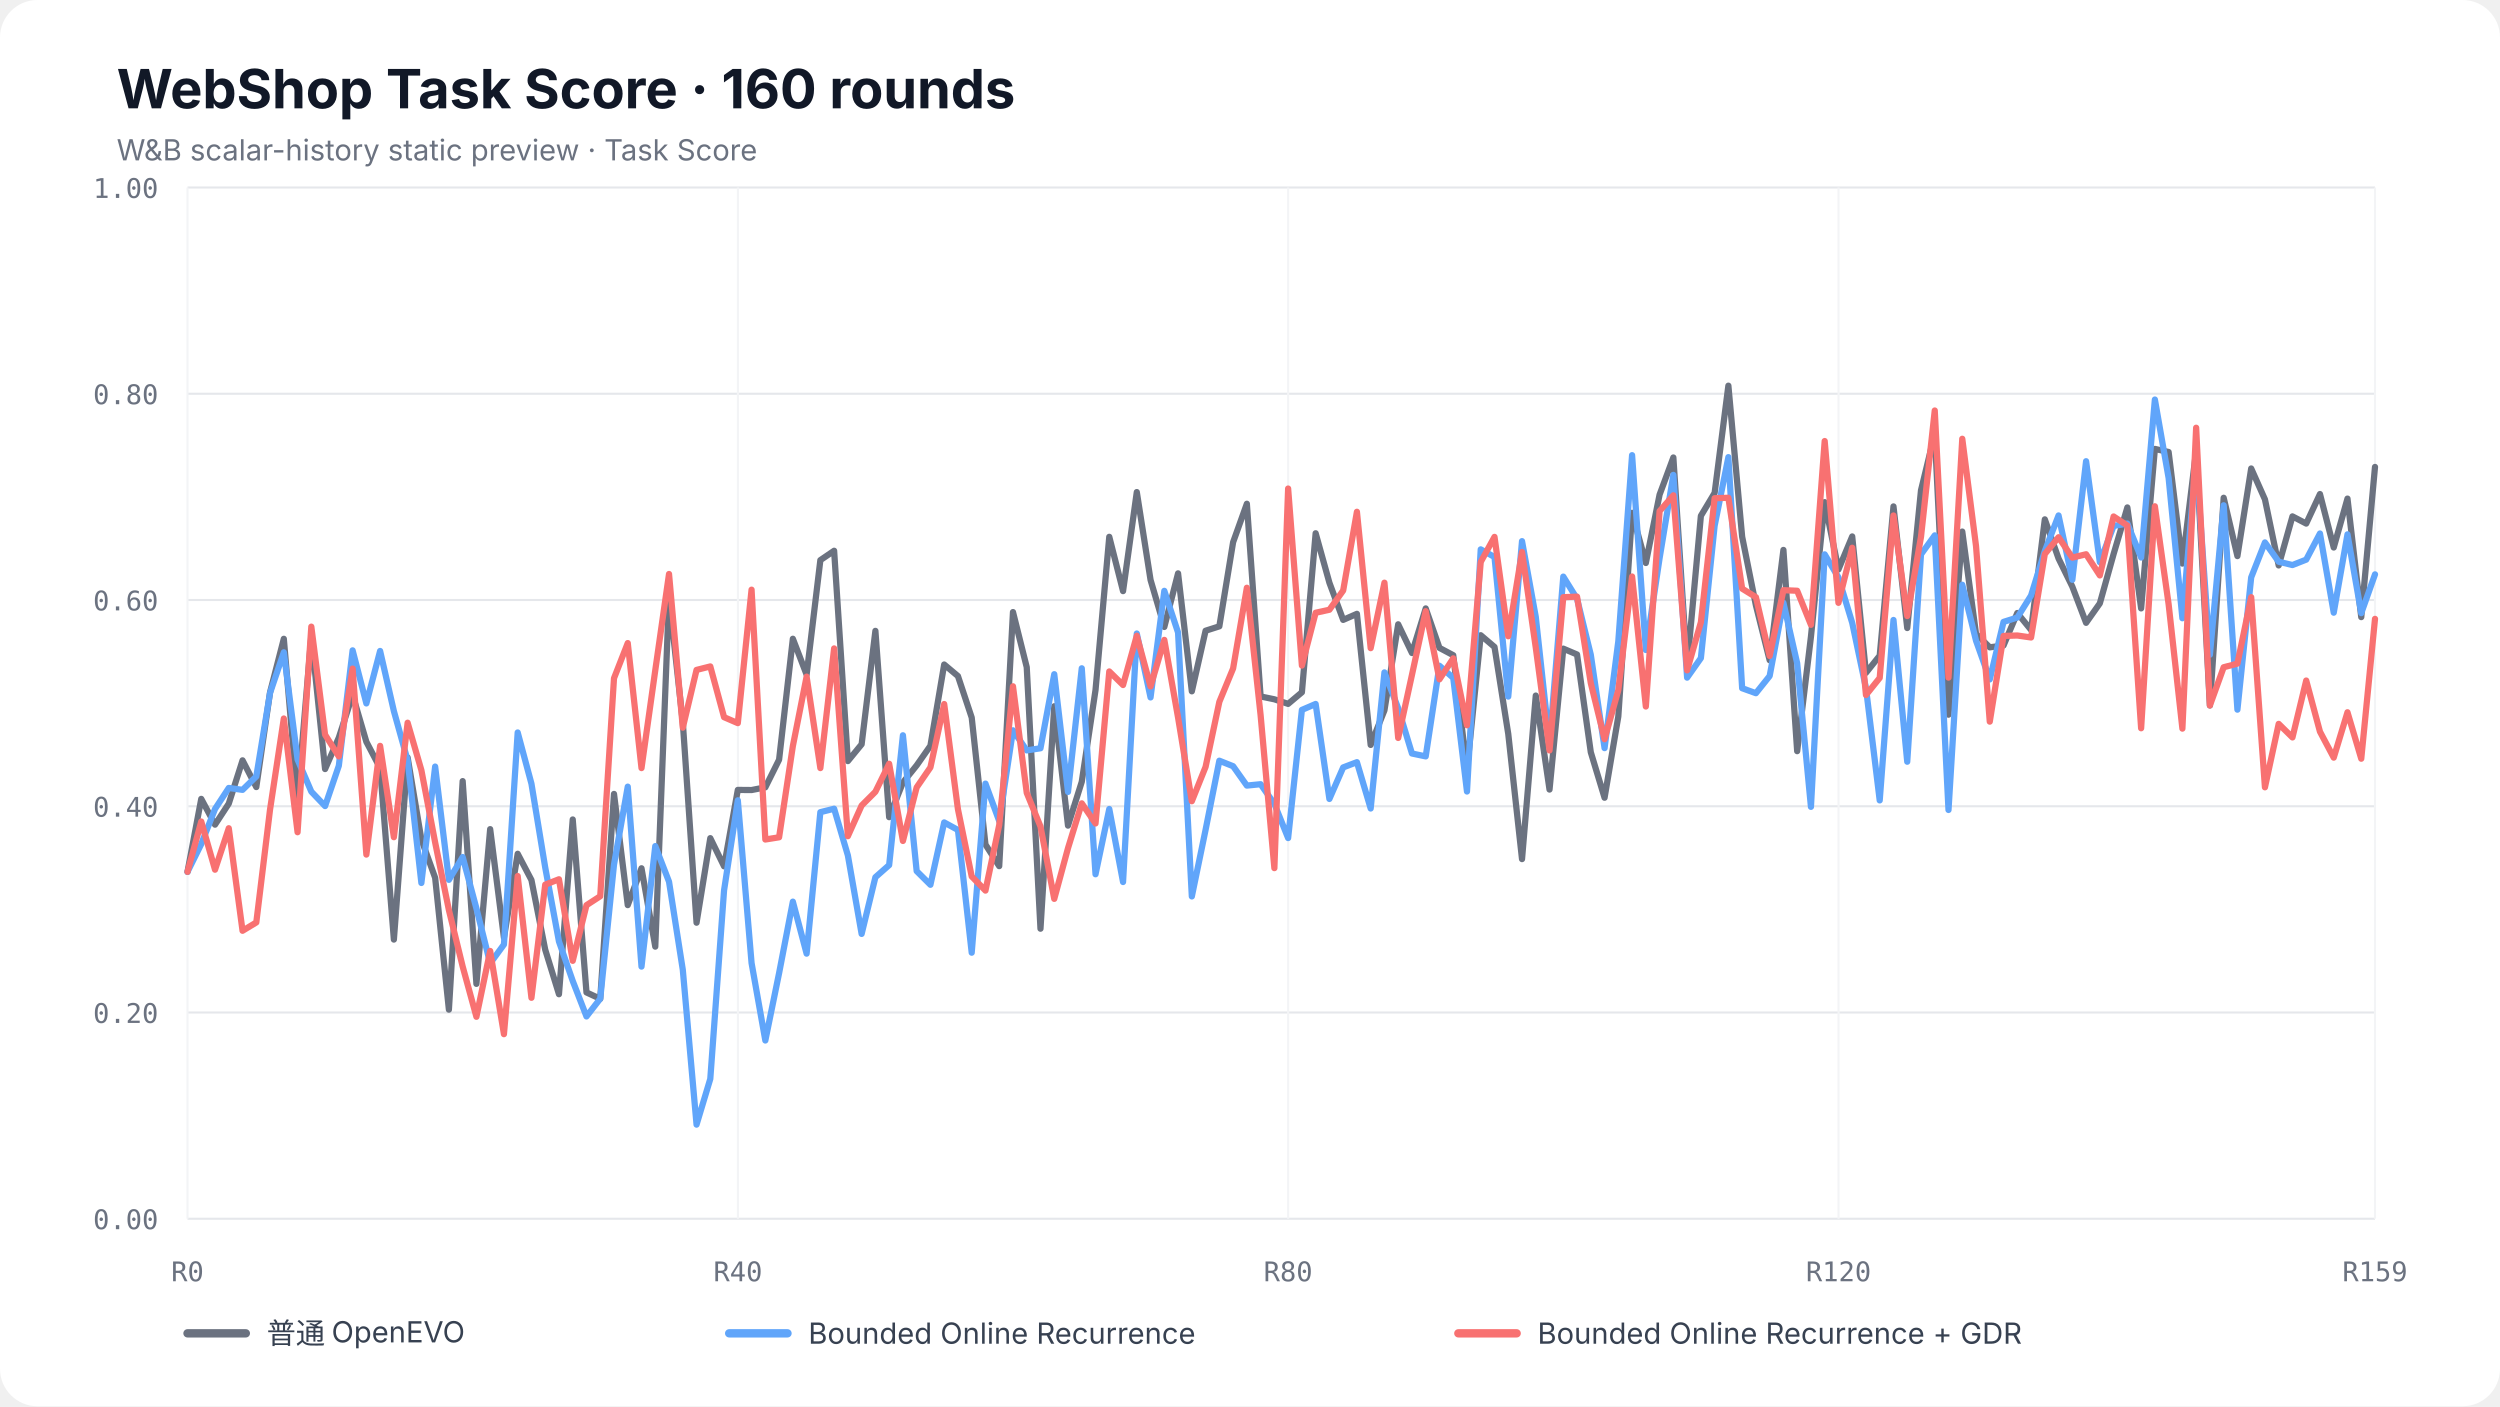
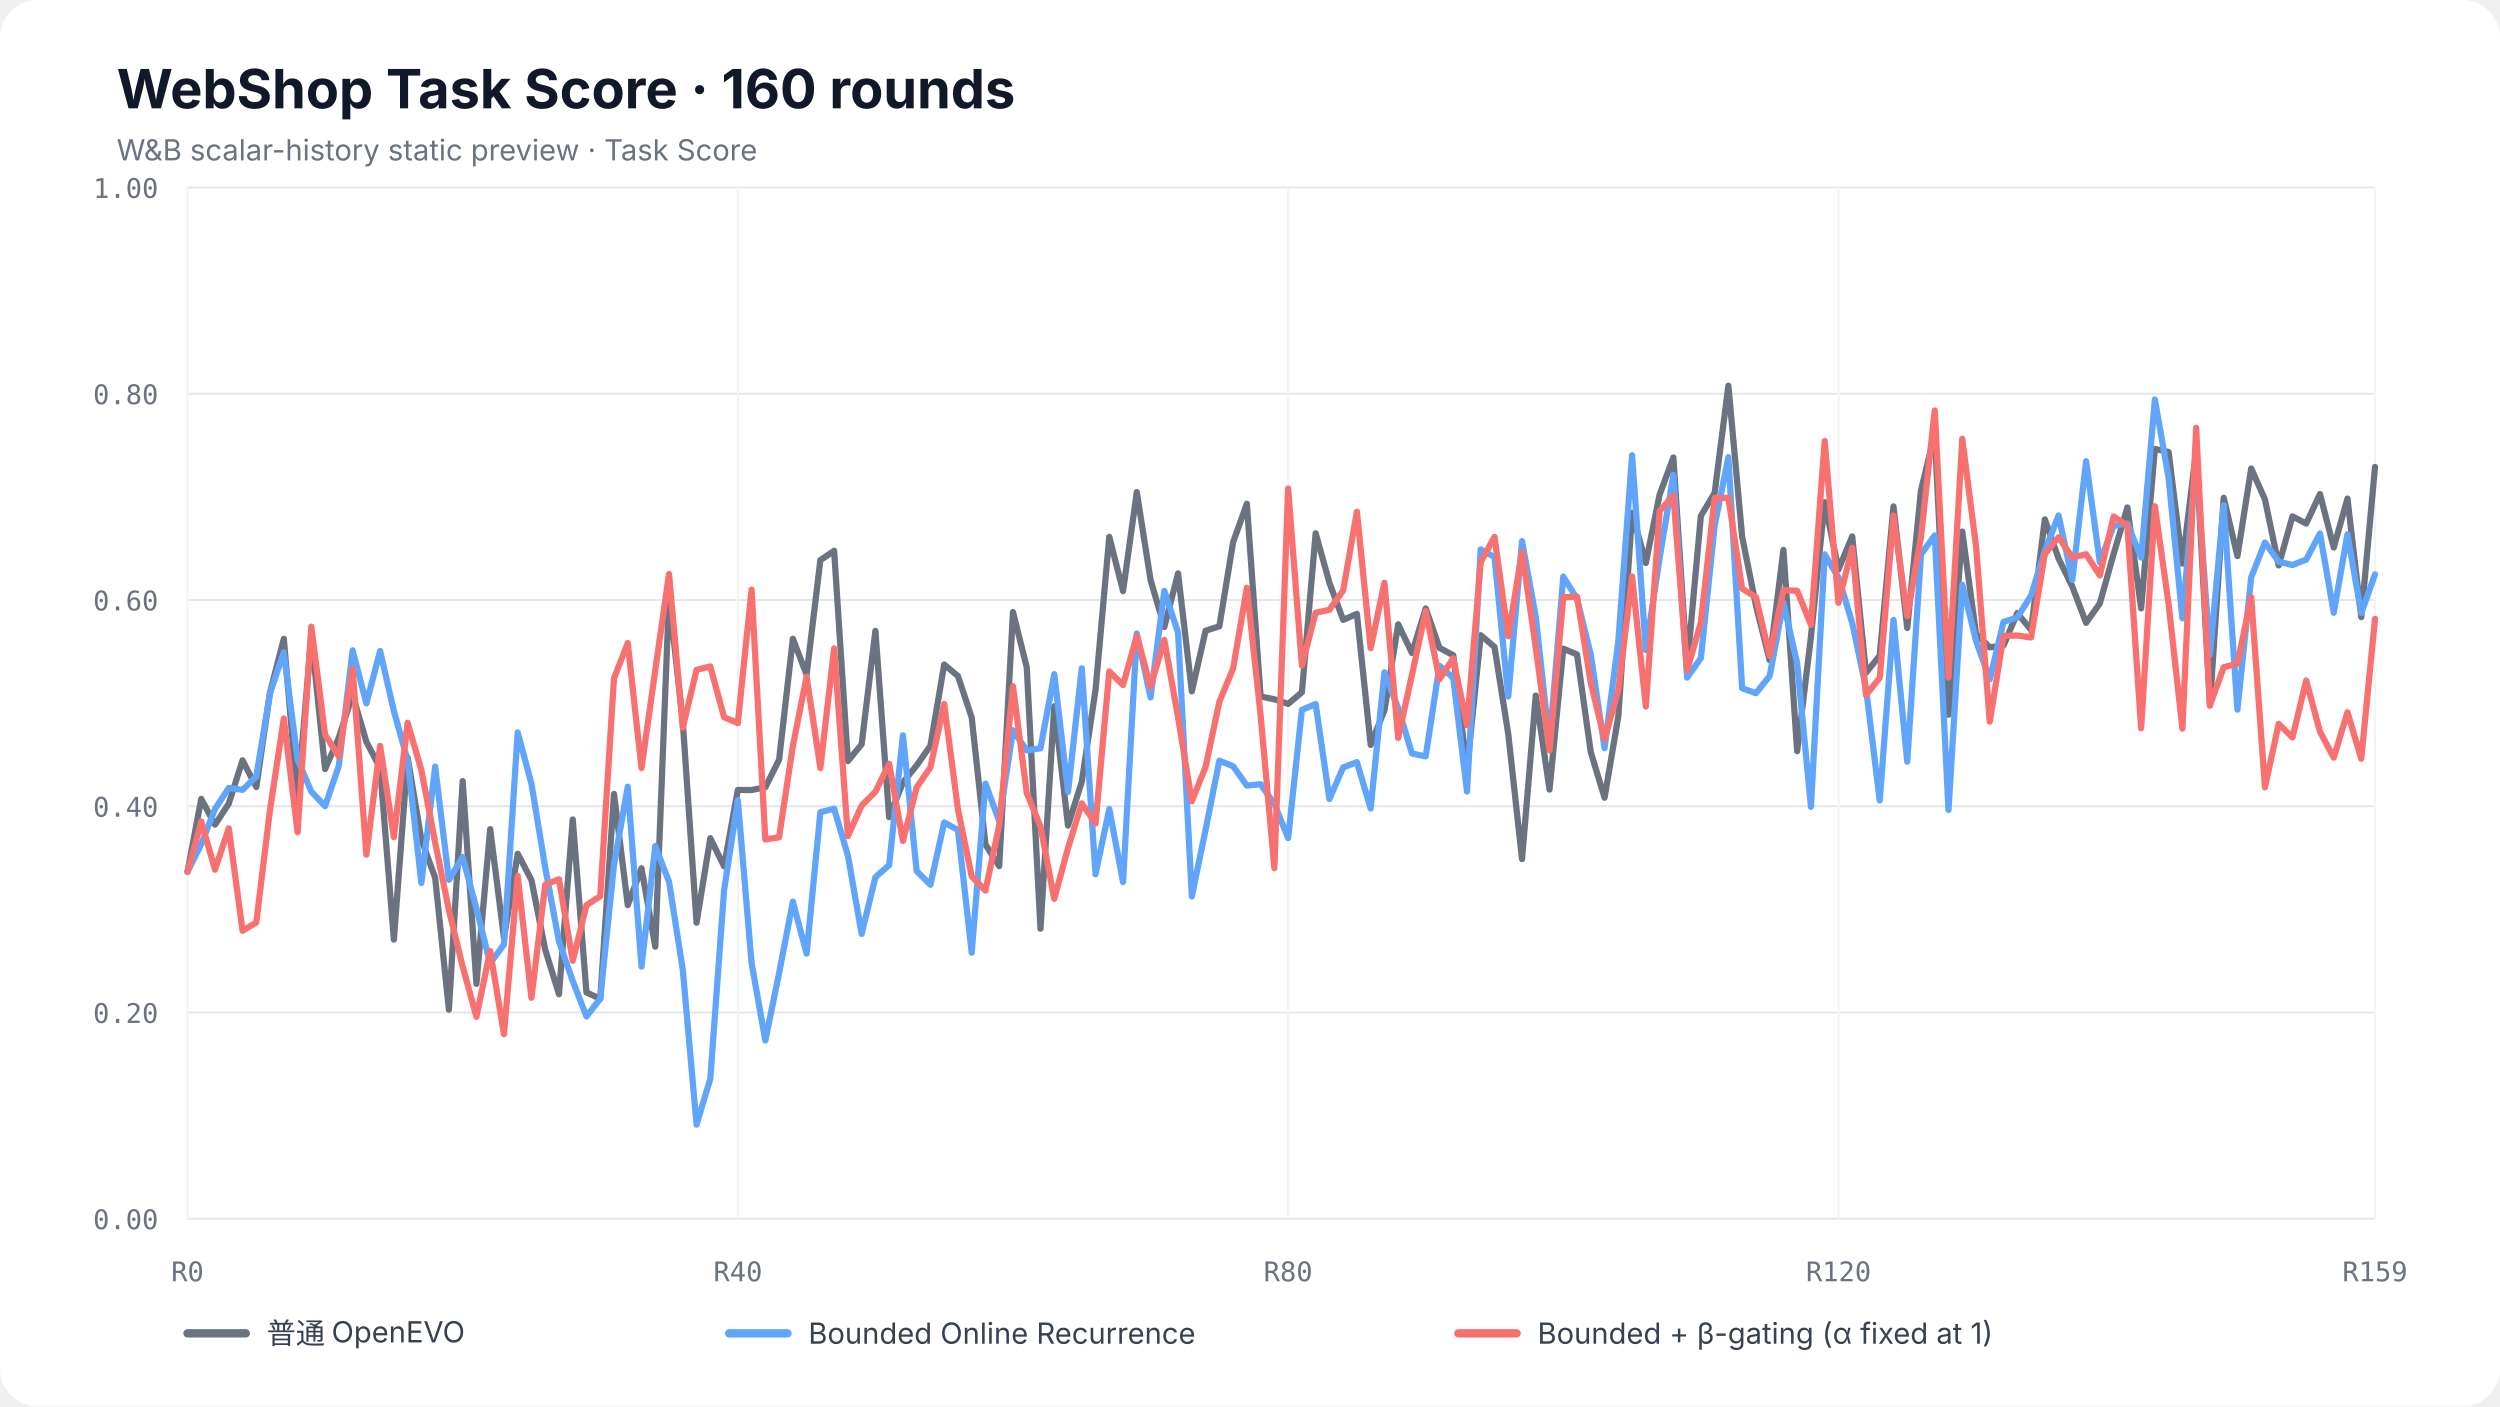
<svg xmlns="http://www.w3.org/2000/svg" width="1200" height="675" viewBox="0 0 1200 675" role="img" aria-label="WebShop Task Score · 160 rounds">
  <rect width="1200" height="675" rx="18" fill="#ffffff" />
  <text x="56" y="52" font-family="-apple-system,BlinkMacSystemFont,Segoe UI,sans-serif" font-size="26" font-weight="700" fill="#111827">WebShop Task Score · 160 rounds</text>
  <text x="56" y="77" font-family="-apple-system,BlinkMacSystemFont,Segoe UI,sans-serif" font-size="14" fill="#6B7280">W&amp;B scalar-history static preview · Task Score</text>
  <line x1="90" y1="585.0" x2="1140" y2="585.0" stroke="#E5E7EB" stroke-width="1" />
  <text x="76" y="590.0" text-anchor="end" font-family="ui-monospace,SFMono-Regular,monospace" font-size="13" fill="#6B7280">0.00</text>
  <line x1="90" y1="486.0" x2="1140" y2="486.0" stroke="#E5E7EB" stroke-width="1" />
  <text x="76" y="491.0" text-anchor="end" font-family="ui-monospace,SFMono-Regular,monospace" font-size="13" fill="#6B7280">0.20</text>
  <line x1="90" y1="387.0" x2="1140" y2="387.0" stroke="#E5E7EB" stroke-width="1" />
  <text x="76" y="392.0" text-anchor="end" font-family="ui-monospace,SFMono-Regular,monospace" font-size="13" fill="#6B7280">0.40</text>
  <line x1="90" y1="288.0" x2="1140" y2="288.0" stroke="#E5E7EB" stroke-width="1" />
  <text x="76" y="293.0" text-anchor="end" font-family="ui-monospace,SFMono-Regular,monospace" font-size="13" fill="#6B7280">0.60</text>
  <line x1="90" y1="189.0" x2="1140" y2="189.0" stroke="#E5E7EB" stroke-width="1" />
  <text x="76" y="194.0" text-anchor="end" font-family="ui-monospace,SFMono-Regular,monospace" font-size="13" fill="#6B7280">0.80</text>
  <line x1="90" y1="90.0" x2="1140" y2="90.0" stroke="#E5E7EB" stroke-width="1" />
  <text x="76" y="95.0" text-anchor="end" font-family="ui-monospace,SFMono-Regular,monospace" font-size="13" fill="#6B7280">1.00</text>
  <line x1="90.0" y1="90" x2="90.0" y2="585" stroke="#F3F4F6" stroke-width="1" />
  <text x="90.0" y="615" text-anchor="middle" font-family="ui-monospace,SFMono-Regular,monospace" font-size="13" fill="#6B7280">R0</text>
  <line x1="354.2" y1="90" x2="354.2" y2="585" stroke="#F3F4F6" stroke-width="1" />
  <text x="354.2" y="615" text-anchor="middle" font-family="ui-monospace,SFMono-Regular,monospace" font-size="13" fill="#6B7280">R40</text>
  <line x1="618.3" y1="90" x2="618.3" y2="585" stroke="#F3F4F6" stroke-width="1" />
  <text x="618.3" y="615" text-anchor="middle" font-family="ui-monospace,SFMono-Regular,monospace" font-size="13" fill="#6B7280">R80</text>
  <line x1="882.5" y1="90" x2="882.5" y2="585" stroke="#F3F4F6" stroke-width="1" />
  <text x="882.5" y="615" text-anchor="middle" font-family="ui-monospace,SFMono-Regular,monospace" font-size="13" fill="#6B7280">R120</text>
  <line x1="1140.0" y1="90" x2="1140.0" y2="585" stroke="#F3F4F6" stroke-width="1" />
  <text x="1140.0" y="615" text-anchor="middle" font-family="ui-monospace,SFMono-Regular,monospace" font-size="13" fill="#6B7280">R159</text>
  <polyline fill="none" stroke="#6B7280" stroke-width="3" stroke-linejoin="round" stroke-linecap="round" points="90.00,418.48 96.60,383.47 103.21,395.83 109.81,385.74 116.42,364.97 123.02,377.79 129.62,332.33 136.23,306.63 142.83,383.39 149.43,305.28 156.04,369.14 162.64,354.05 169.25,333.54 175.85,356.06 182.45,368.63 189.06,450.99 195.66,363.59 202.26,402.96 208.87,421.35 215.47,484.63 222.08,374.94 228.68,472.25 235.28,397.99 241.89,450.06 248.49,409.82 255.09,422.40 261.70,455.83 268.30,477.22 274.91,393.35 281.51,476.36 288.11,479.43 294.72,381.09 301.32,434.45 307.92,416.78 314.53,454.38 321.13,286.28 327.74,346.67 334.34,442.89 340.94,402.32 347.55,415.83 354.15,379.16 360.75,379.22 367.36,377.92 373.96,364.66 380.57,306.61 387.17,323.82 393.77,268.87 400.38,264.37 406.98,365.32 413.58,357.26 420.19,302.82 426.79,392.23 433.40,375.59 440.00,367.38 446.60,357.96 453.21,318.97 459.81,324.52 466.42,344.44 473.02,405.36 479.62,415.74 486.23,293.80 492.83,320.25 499.43,445.77 506.04,339.00 512.64,396.29 519.25,375.23 525.85,331.21 532.45,257.68 539.06,283.73 545.66,236.20 552.26,278.35 558.87,300.93 565.47,275.22 572.08,331.83 578.68,302.75 585.28,300.64 591.89,260.26 598.49,241.81 605.09,334.30 611.70,335.66 618.30,337.86 624.91,332.30 631.51,255.97 638.11,279.70 644.72,297.54 651.32,294.65 657.92,357.56 664.53,340.96 671.13,299.67 677.74,313.44 684.34,292.05 690.94,310.98 697.55,314.50 704.15,369.56 710.75,304.91 717.36,310.54 723.96,352.27 730.57,412.36 737.17,333.88 743.77,378.98 750.38,311.35 756.98,314.16 763.58,361.07 770.19,382.91 776.79,343.89 783.40,246.15 790.00,270.23 796.60,237.44 803.21,219.60 809.81,319.82 816.42,247.61 823.02,236.59 829.62,185.13 836.23,257.63 842.83,290.56 849.43,316.90 856.04,263.97 862.64,360.55 869.25,305.65 875.85,241.03 882.45,273.35 889.06,257.50 895.66,322.95 902.26,314.71 908.87,243.09 915.47,301.45 922.08,235.34 928.68,208.13 935.28,343.04 941.89,255.16 948.49,304.24 955.09,310.72 961.70,309.82 968.30,294.25 974.91,302.36 981.51,249.30 988.11,268.10 994.72,281.59 1001.32,298.95 1007.92,289.61 1014.53,265.94 1021.13,243.58 1027.74,292.03 1034.34,215.48 1040.94,216.96 1047.55,270.51 1054.15,216.35 1060.75,338.62 1067.36,238.94 1073.96,266.92 1080.57,224.88 1087.17,239.71 1093.77,271.40 1100.38,247.87 1106.98,251.31 1113.58,237.15 1120.19,262.80 1126.79,239.33 1133.40,296.21 1140.00,224.14" />
  <polyline fill="none" stroke="#60A5FA" stroke-width="3" stroke-linejoin="round" stroke-linecap="round" points="90.00,418.48 96.60,405.14 103.21,388.30 109.81,378.22 116.42,379.13 123.02,372.69 129.62,332.59 136.23,313.10 142.83,364.57 149.43,379.97 156.04,386.91 162.64,367.56 169.25,312.18 175.85,337.64 182.45,312.47 189.06,341.33 195.66,364.99 202.26,423.82 208.87,367.96 215.47,422.31 222.08,411.38 228.68,436.05 235.28,462.39 241.89,453.36 248.49,351.59 255.09,376.16 261.70,416.37 268.30,451.91 274.91,470.86 281.51,487.89 288.11,479.37 294.72,415.01 301.32,377.60 307.92,463.96 314.53,406.13 321.13,423.21 327.74,465.50 334.34,539.81 340.94,517.86 347.55,427.37 354.15,384.16 360.75,462.24 367.36,499.43 373.96,467.12 380.57,432.80 387.17,457.74 393.77,389.84 400.38,388.19 406.98,410.60 413.58,448.27 420.19,421.07 426.79,415.24 433.40,352.94 440.00,418.13 446.60,424.69 453.21,394.77 459.81,398.38 466.42,457.28 473.02,376.13 479.62,394.09 486.23,350.56 492.83,360.19 499.43,359.17 506.04,323.62 512.64,380.11 519.25,320.79 525.85,419.64 532.45,388.32 539.06,423.36 545.66,304.09 552.26,334.76 558.87,283.61 565.47,303.62 572.08,430.28 578.68,398.31 585.28,365.14 591.89,367.78 598.49,377.08 605.09,376.42 611.70,385.86 618.30,402.27 624.91,340.75 631.51,337.91 638.11,383.49 644.72,368.36 651.32,365.84 657.92,388.07 664.53,322.76 671.13,339.96 677.74,361.68 684.34,363.06 690.94,319.57 697.55,325.37 704.15,379.92 710.75,263.71 717.36,267.36 723.96,334.36 730.57,259.76 737.17,296.09 743.77,356.64 750.38,276.78 756.98,287.42 763.58,314.27 770.19,359.10 776.79,307.81 783.40,218.49 790.00,311.99 796.60,267.94 803.21,227.96 809.81,325.26 816.42,315.89 823.02,252.39 829.62,219.43 836.23,330.35 842.83,332.73 849.43,324.49 856.04,289.33 862.64,318.37 869.25,387.28 875.85,266.10 882.45,277.17 889.06,298.96 895.66,330.24 902.26,384.19 908.87,297.60 915.47,365.62 922.08,266.08 928.68,256.98 935.28,388.77 941.89,280.68 948.49,307.52 955.09,326.12 961.70,298.50 968.30,296.42 974.91,285.85 981.51,264.48 988.11,247.42 994.72,278.30 1001.32,221.39 1007.92,269.86 1014.53,252.45 1021.13,251.32 1027.74,267.60 1034.34,191.78 1040.94,229.46 1047.55,296.76 1054.15,220.61 1060.75,314.25 1067.36,242.54 1073.96,340.63 1080.57,277.14 1087.17,260.37 1093.77,269.63 1100.38,271.22 1106.98,268.62 1113.58,256.08 1120.19,294.08 1126.79,256.49 1133.40,294.32 1140.00,275.70" />
  <polyline fill="none" stroke="#F87171" stroke-width="3" stroke-linejoin="round" stroke-linecap="round" points="90.00,418.48 96.60,394.33 103.21,417.45 109.81,397.56 116.42,446.77 123.02,442.77 129.62,388.56 136.23,344.89 142.83,399.46 149.43,300.80 156.04,352.66 162.64,363.08 169.25,320.93 175.85,410.19 182.45,358.02 189.06,401.85 195.66,346.91 202.26,369.70 208.87,404.38 215.47,436.83 222.08,463.93 228.68,488.06 235.28,456.47 241.89,496.39 248.49,420.50 255.09,478.94 261.70,424.63 268.30,422.05 274.91,461.19 281.51,434.49 288.11,430.19 294.72,325.56 301.32,308.68 307.92,368.68 314.53,321.73 321.13,275.52 327.74,349.28 334.34,321.56 340.94,319.89 347.55,344.25 354.15,347.10 360.75,283.05 367.36,402.96 373.96,401.90 380.57,358.10 387.17,324.78 393.77,368.68 400.38,311.25 406.98,401.36 413.58,386.65 420.19,380.04 426.79,366.61 433.40,403.65 440.00,377.94 446.60,368.35 453.21,337.94 459.81,388.43 466.42,420.69 473.02,427.48 479.62,396.06 486.23,329.43 492.83,380.58 499.43,396.70 506.04,431.45 512.64,407.12 519.25,385.61 525.85,395.26 532.45,322.30 539.06,328.80 545.66,305.14 552.26,329.49 558.87,307.15 565.47,344.43 572.08,384.58 578.68,368.10 585.28,336.89 591.89,320.86 598.49,282.13 605.09,343.29 611.70,416.70 618.30,234.51 624.91,319.46 631.51,294.12 638.11,292.68 644.72,283.46 651.32,245.66 657.92,311.11 664.53,279.70 671.13,354.21 677.74,323.93 684.34,293.37 690.94,326.08 697.55,316.01 704.15,348.12 710.75,269.75 717.36,257.71 723.96,305.40 730.57,264.98 737.17,310.86 743.77,360.20 750.38,286.65 756.98,286.39 763.58,327.90 770.19,354.83 776.79,331.25 783.40,276.73 790.00,339.12 796.60,245.34 803.21,237.75 809.81,321.76 816.42,298.69 823.02,239.14 829.62,238.93 836.23,282.55 842.83,286.63 849.43,314.85 856.04,283.29 862.64,283.56 869.25,299.92 875.85,211.71 882.45,289.35 889.06,262.92 895.66,333.60 902.26,325.39 908.87,247.44 915.47,295.70 922.08,257.68 928.68,197.05 935.28,325.25 941.89,210.62 948.49,262.10 955.09,346.38 961.70,305.26 968.30,305.04 974.91,305.99 981.51,265.92 988.11,257.88 994.72,267.65 1001.32,266.04 1007.92,276.20 1014.53,247.91 1021.13,252.26 1027.74,349.56 1034.34,243.02 1040.94,290.07 1047.55,349.73 1054.15,205.32 1060.75,338.62 1067.36,320.28 1073.96,318.53 1080.57,286.65 1087.17,377.90 1093.77,347.46 1100.38,353.96 1106.98,326.66 1113.58,351.19 1120.19,363.66 1126.79,341.89 1133.40,364.18 1140.00,297.06" />
  <line x1="90" y1="640" x2="118" y2="640" stroke="#6B7280" stroke-width="4" stroke-linecap="round" />
  <text x="128" y="645" font-family="-apple-system,BlinkMacSystemFont,Segoe UI,sans-serif" font-size="14" fill="#374151">普通 OpenEVO</text>
  <line x1="350" y1="640" x2="378" y2="640" stroke="#60A5FA" stroke-width="4" stroke-linecap="round" />
  <text x="388" y="645" font-family="-apple-system,BlinkMacSystemFont,Segoe UI,sans-serif" font-size="14" fill="#374151">Bounded Online Recurrence</text>
  <line x1="700" y1="640" x2="728" y2="640" stroke="#F87171" stroke-width="4" stroke-linecap="round" />
-   <text x="738" y="645" font-family="-apple-system,BlinkMacSystemFont,Segoe UI,sans-serif" font-size="14" fill="#374151">Bounded Online Recurrence + GDR</text>
+   <text x="738" y="645" font-family="-apple-system,BlinkMacSystemFont,Segoe UI,sans-serif" font-size="14" fill="#374151">Bounded + β-gating (α fixed at 1)</text>
</svg>
